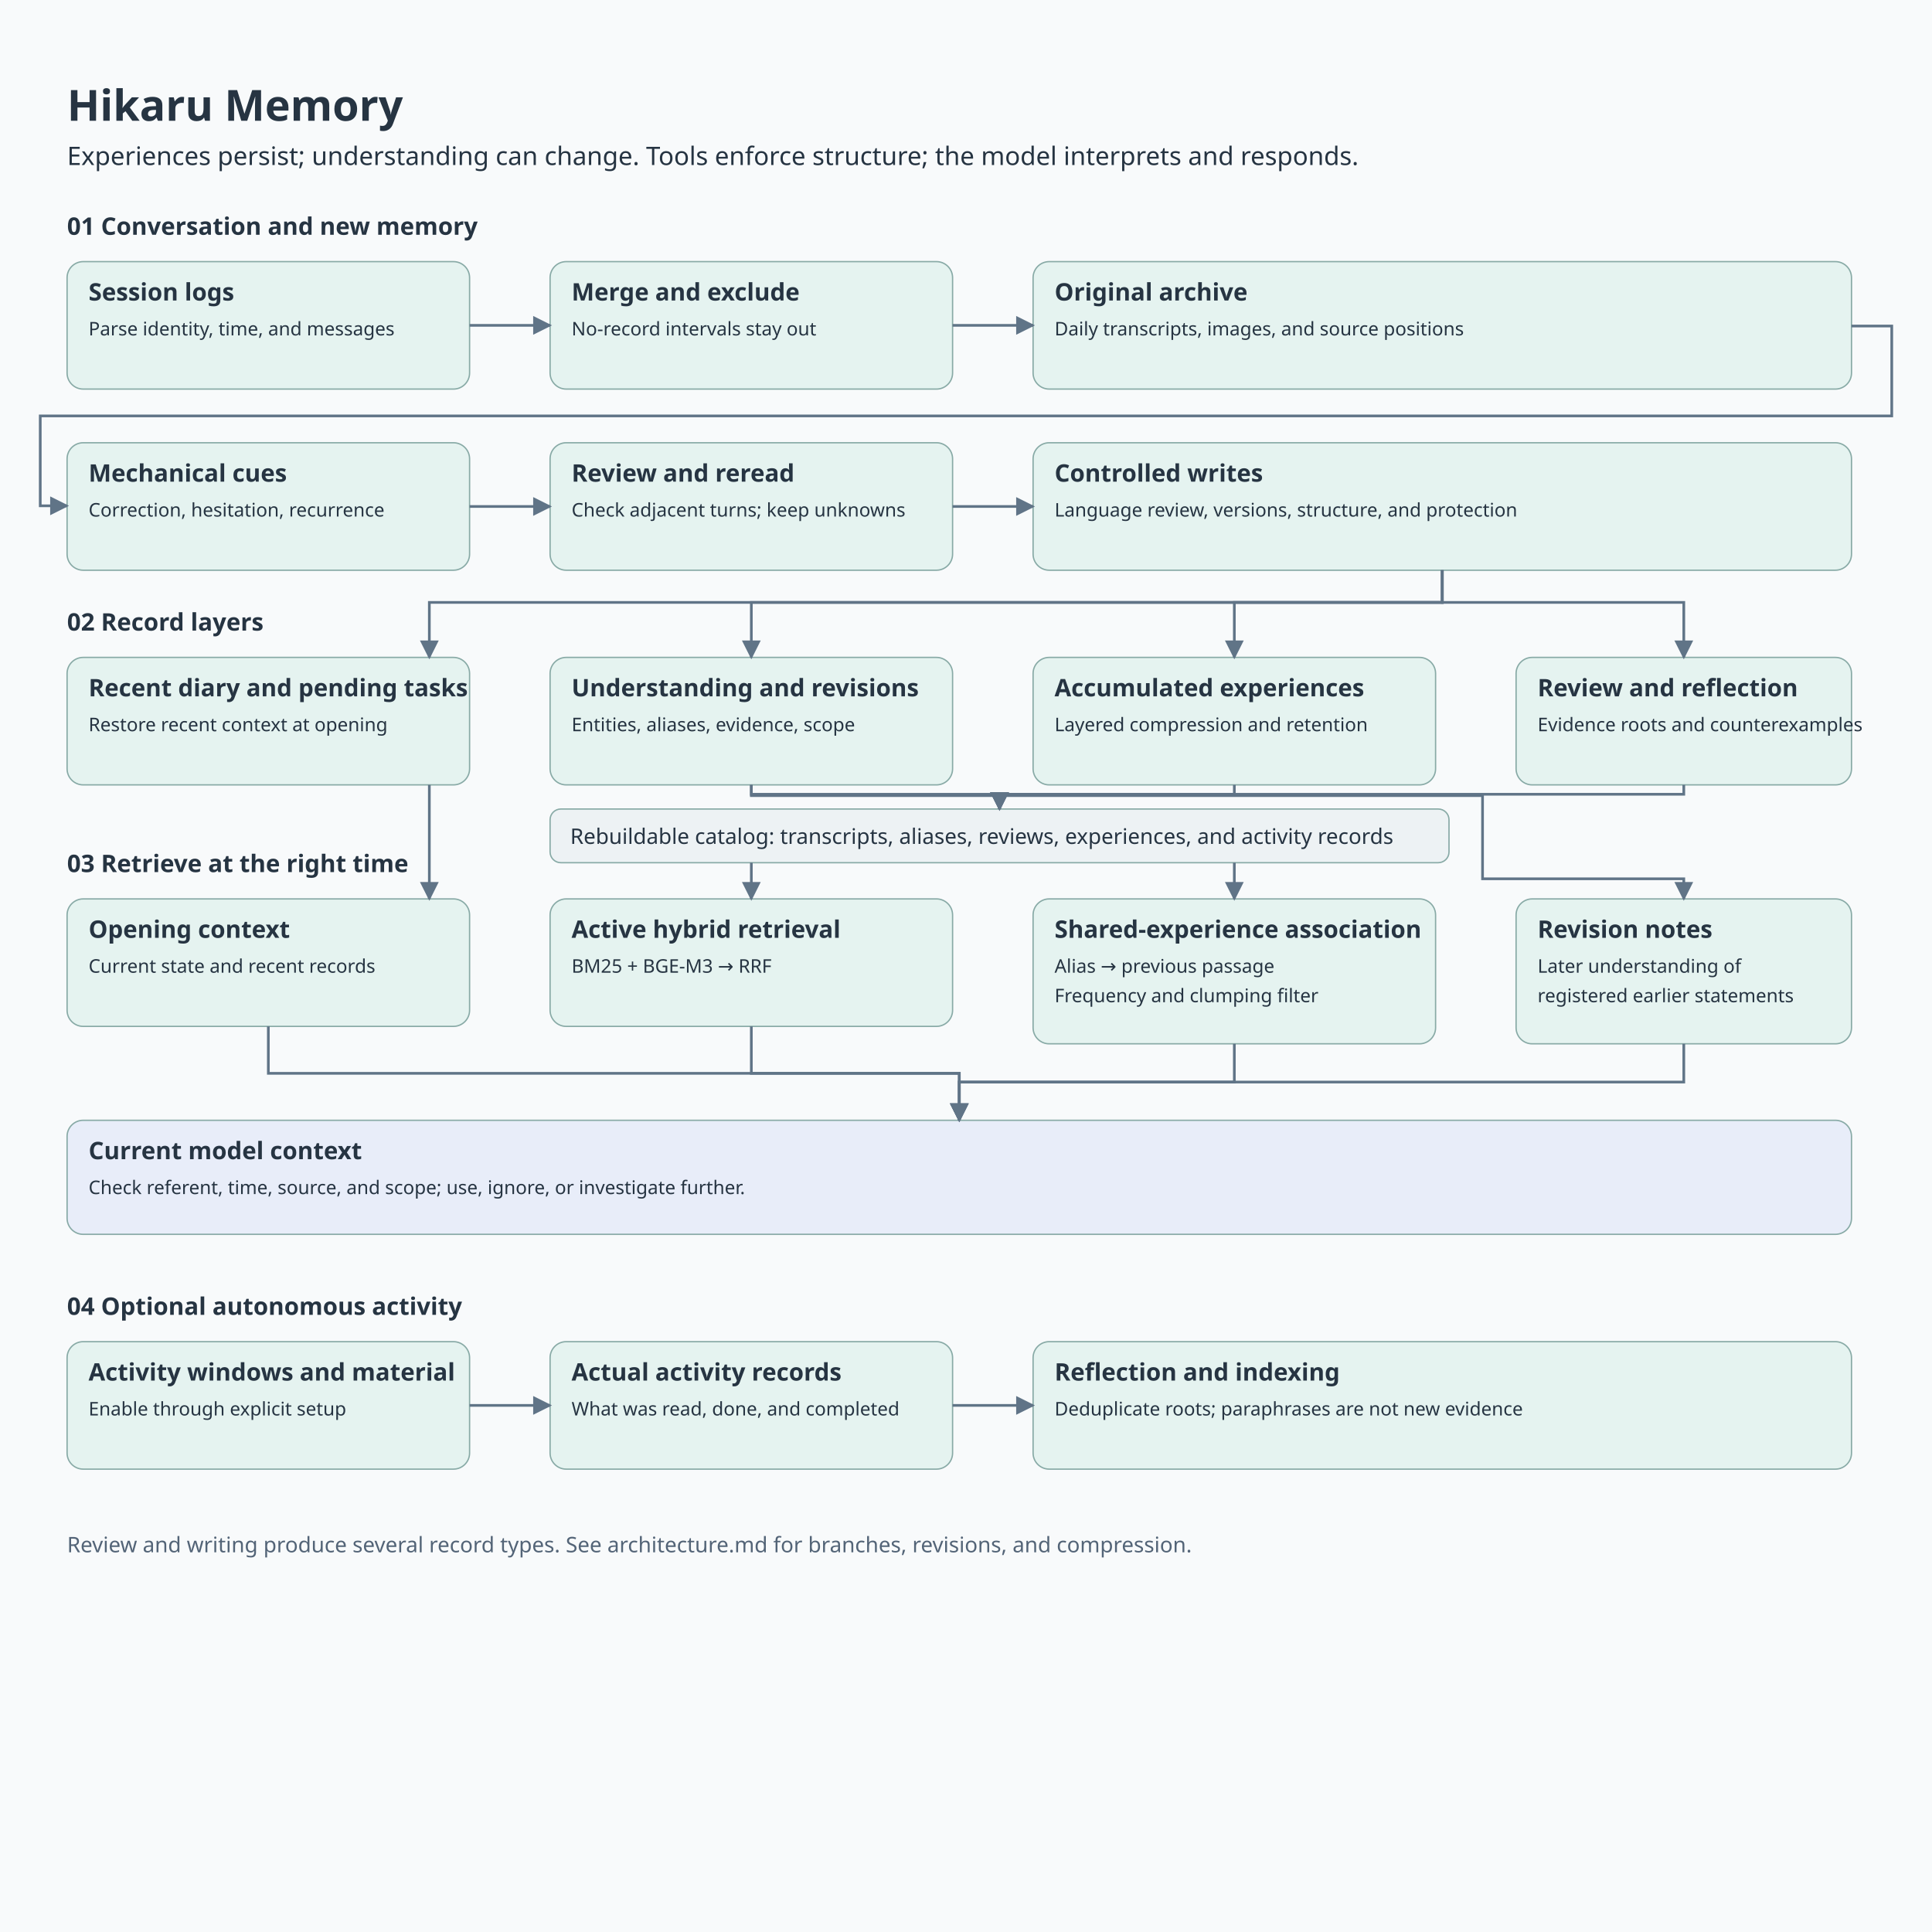
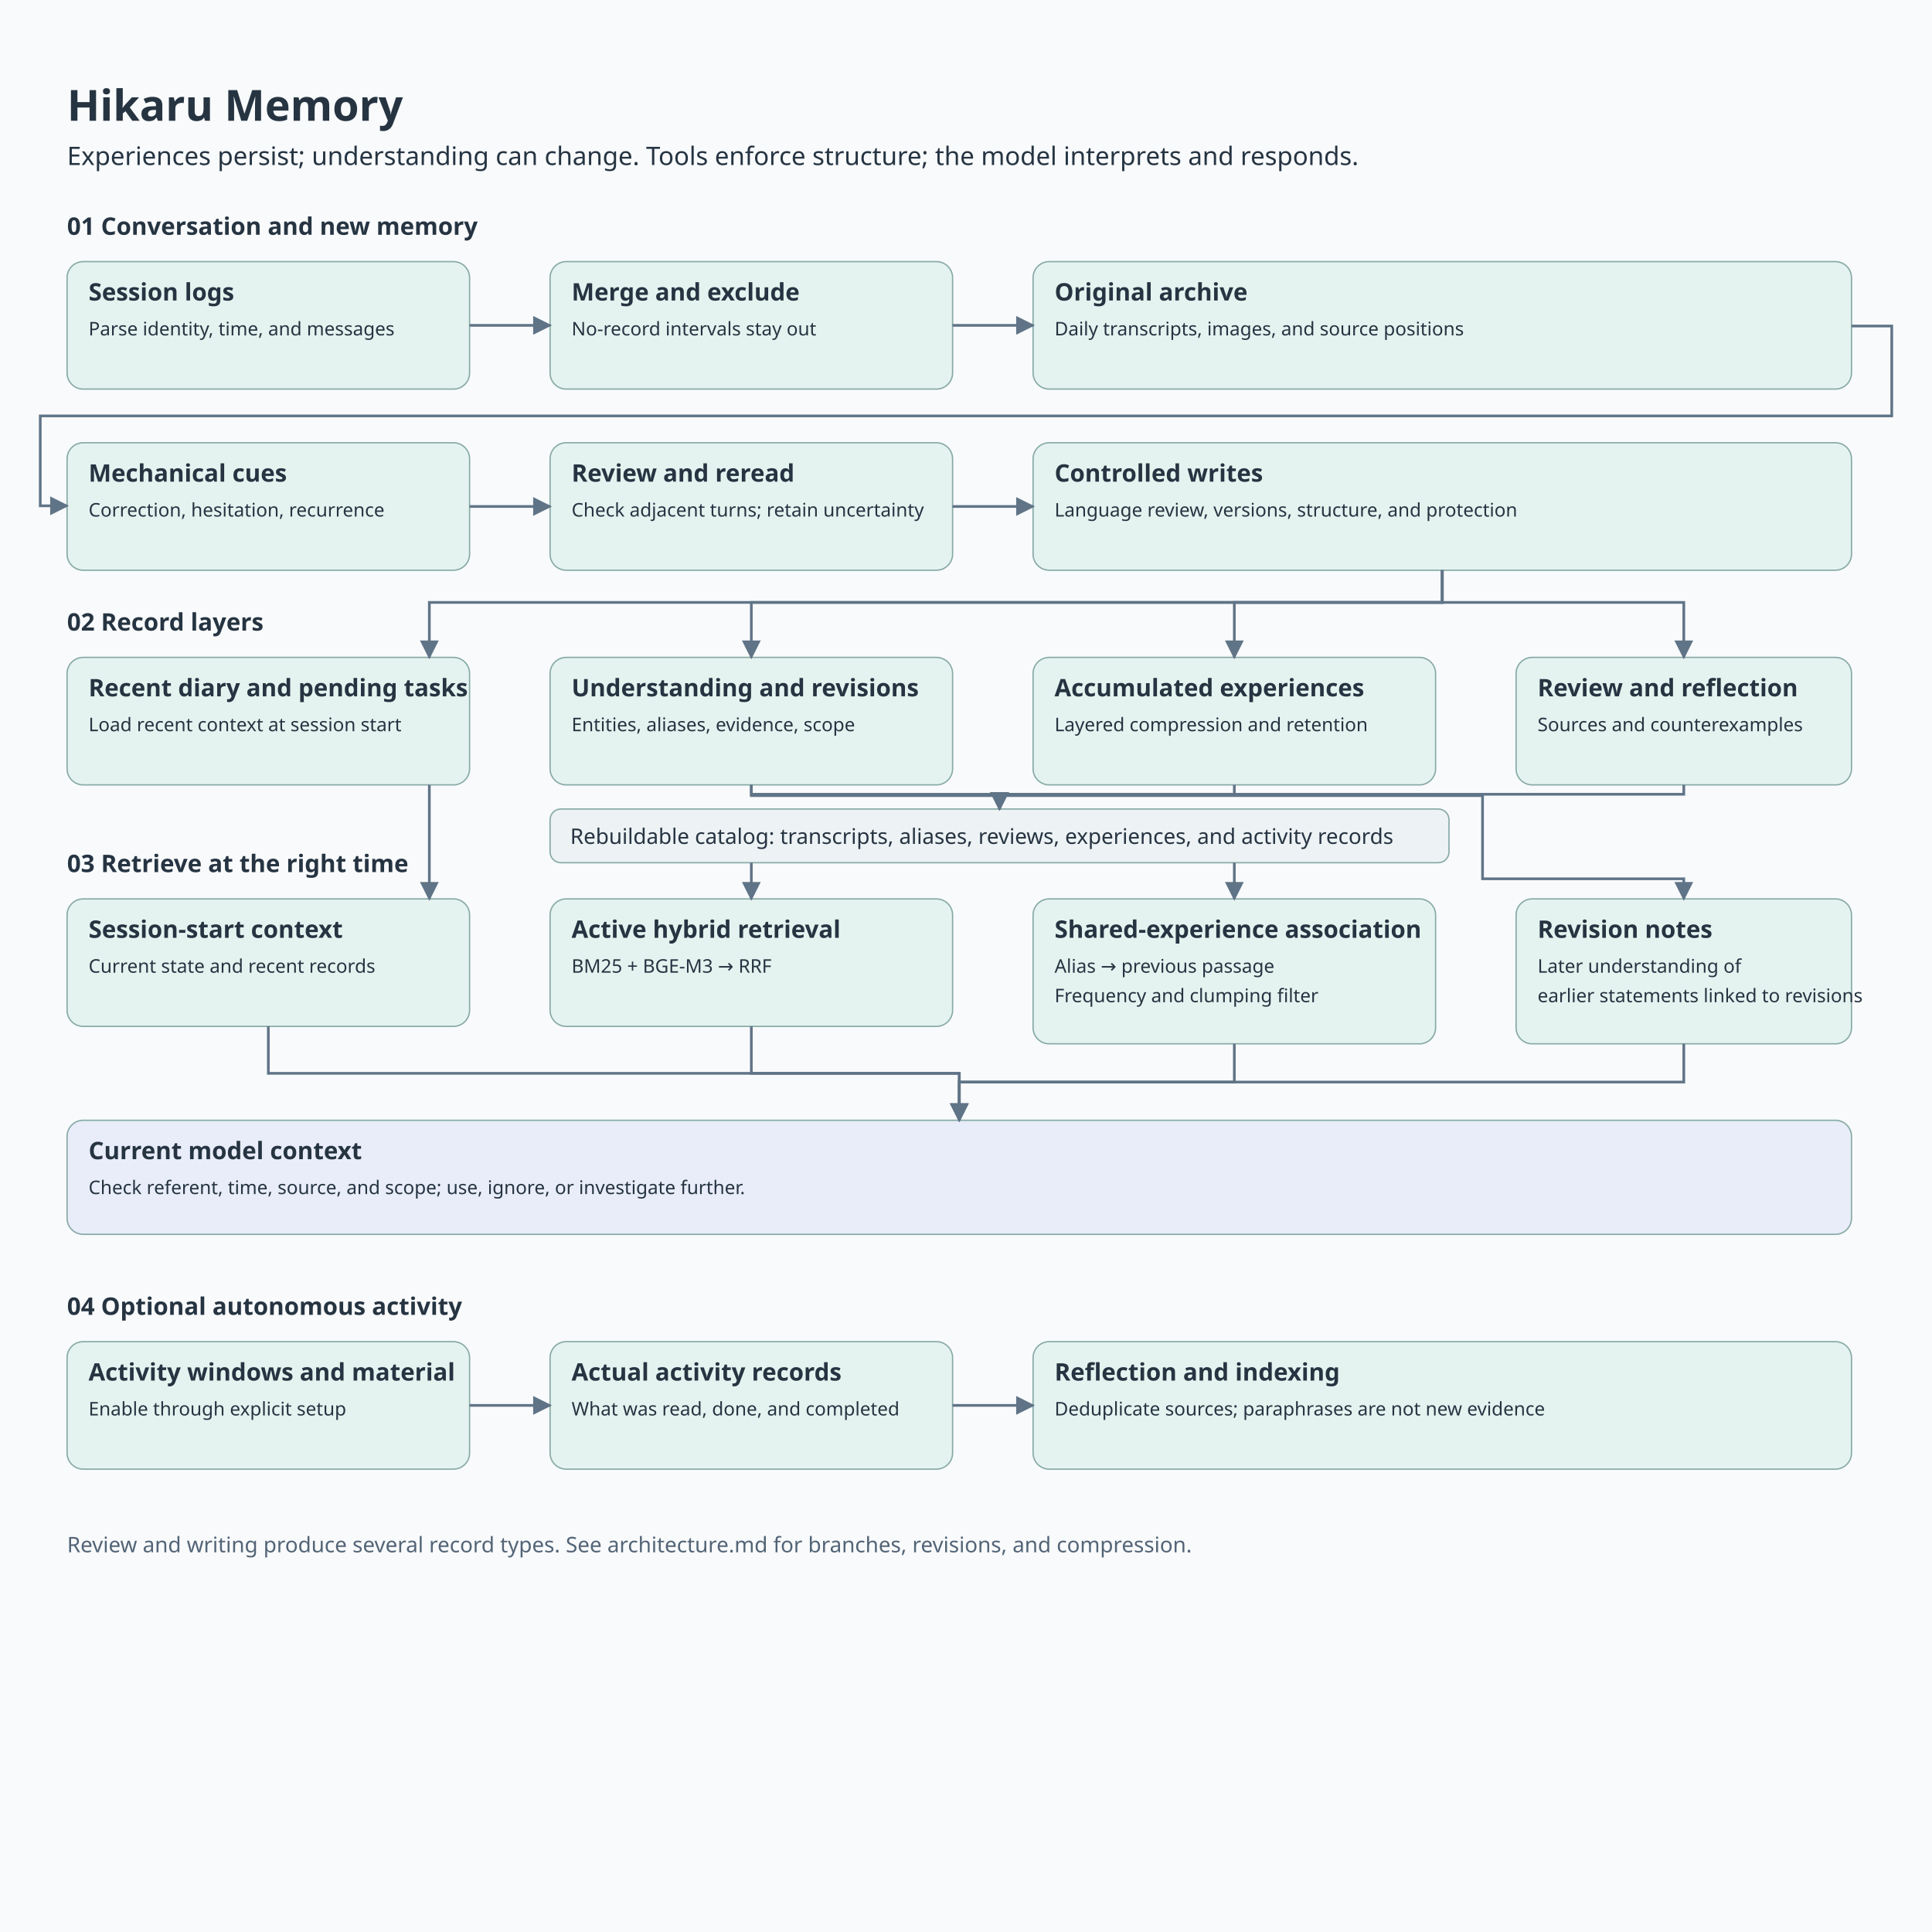
<svg xmlns="http://www.w3.org/2000/svg" width="1440" height="1440" viewBox="0 0 1440 1440" role="img" aria-labelledby="title desc">
  <rect width="1440" height="1440" fill="#f8fafb" />
  <defs>
    <marker id="arrow" viewBox="0 0 10 10" refX="9" refY="5" markerWidth="7" markerHeight="7" orient="auto-start-reverse">
      <path d="M 0 0 L 10 5 L 0 10 z" fill="#607487" />
    </marker>
  </defs>
  <g transform="translate(0,35)">
    <text x="50" y="55" font-size="32" fill="#263442" font-family="system-ui, sans-serif" font-weight="650">Hikaru Memory</text>
    <text x="50" y="88" font-size="19" fill="#263442" font-family="system-ui, sans-serif">Experiences persist; understanding can change. Tools enforce structure; the model interprets and responds.</text>
    <text x="50" y="140" font-size="18" fill="#263442" font-family="system-ui, sans-serif" font-weight="650">01  Conversation and new memory</text>
    <rect x="50" y="160" width="300" height="95" rx="12" fill="#e5f3f0" stroke="#88aaa6" />
    <text x="66" y="189" font-size="18" fill="#263442" font-family="system-ui, sans-serif" font-weight="650">Session logs</text>
    <text x="66" y="215" font-size="14" fill="#263442" font-family="system-ui, sans-serif">Parse identity, time, and messages</text>
    <rect x="410" y="160" width="300" height="95" rx="12" fill="#e5f3f0" stroke="#88aaa6" />
    <text x="426" y="189" font-size="18" fill="#263442" font-family="system-ui, sans-serif" font-weight="650">Merge and exclude</text>
    <text x="426" y="215" font-size="14" fill="#263442" font-family="system-ui, sans-serif">No-record intervals stay out</text>
    <rect x="770" y="160" width="610" height="95" rx="12" fill="#e5f3f0" stroke="#88aaa6" />
    <text x="786" y="189" font-size="18" fill="#263442" font-family="system-ui, sans-serif" font-weight="650">Original archive</text>
    <text x="786" y="215" font-size="14" fill="#263442" font-family="system-ui, sans-serif">Daily transcripts, images, and source positions</text>
    <polyline points="350,207.5 410,207.5" fill="none" stroke="#607487" stroke-width="2" marker-end="url(#arrow)" />
    <polyline points="710,207.5 770,207.5" fill="none" stroke="#607487" stroke-width="2" marker-end="url(#arrow)" />
    <rect x="50" y="295" width="300" height="95" rx="12" fill="#e5f3f0" stroke="#88aaa6" />
    <text x="66" y="324" font-size="18" fill="#263442" font-family="system-ui, sans-serif" font-weight="650">Mechanical cues</text>
    <text x="66" y="350" font-size="14" fill="#263442" font-family="system-ui, sans-serif">Correction, hesitation, recurrence</text>
    <rect x="410" y="295" width="300" height="95" rx="12" fill="#e5f3f0" stroke="#88aaa6" />
    <text x="426" y="324" font-size="18" fill="#263442" font-family="system-ui, sans-serif" font-weight="650">Review and reread</text>
-     <text x="426" y="350" font-size="14" fill="#263442" font-family="system-ui, sans-serif">Check adjacent turns; keep unknowns</text>
+     <text x="426" y="350" font-size="14" fill="#263442" font-family="system-ui, sans-serif">Check adjacent turns; retain uncertainty</text>
    <rect x="770" y="295" width="610" height="95" rx="12" fill="#e5f3f0" stroke="#88aaa6" />
    <text x="786" y="324" font-size="18" fill="#263442" font-family="system-ui, sans-serif" font-weight="650">Controlled writes</text>
    <text x="786" y="350" font-size="14" fill="#263442" font-family="system-ui, sans-serif">Language review, versions, structure, and protection</text>
    <polyline points="350,342.5 410,342.5" fill="none" stroke="#607487" stroke-width="2" marker-end="url(#arrow)" />
    <polyline points="710,342.5 770,342.5" fill="none" stroke="#607487" stroke-width="2" marker-end="url(#arrow)" />
    <polyline points="1380,208 1410,208 1410,275 30,275 30,342 50,342" fill="none" stroke="#607487" stroke-width="2" marker-end="url(#arrow)" />
    <text x="50" y="435" font-size="18" fill="#263442" font-family="system-ui, sans-serif" font-weight="650">02  Record layers</text>
    <rect x="50" y="455" width="300" height="95" rx="12" fill="#e5f3f0" stroke="#88aaa6" />
    <text x="66" y="484" font-size="18" fill="#263442" font-family="system-ui, sans-serif" font-weight="650">Recent diary and pending tasks</text>
-     <text x="66" y="510" font-size="14" fill="#263442" font-family="system-ui, sans-serif">Restore recent context at opening</text>
+     <text x="66" y="510" font-size="14" fill="#263442" font-family="system-ui, sans-serif">Load recent context at session start</text>
    <rect x="410" y="455" width="300" height="95" rx="12" fill="#e5f3f0" stroke="#88aaa6" />
    <text x="426" y="484" font-size="18" fill="#263442" font-family="system-ui, sans-serif" font-weight="650">Understanding and revisions</text>
    <text x="426" y="510" font-size="14" fill="#263442" font-family="system-ui, sans-serif">Entities, aliases, evidence, scope</text>
    <rect x="770" y="455" width="300" height="95" rx="12" fill="#e5f3f0" stroke="#88aaa6" />
    <text x="786" y="484" font-size="18" fill="#263442" font-family="system-ui, sans-serif" font-weight="650">Accumulated experiences</text>
    <text x="786" y="510" font-size="14" fill="#263442" font-family="system-ui, sans-serif">Layered compression and retention</text>
    <rect x="1130" y="455" width="250" height="95" rx="12" fill="#e5f3f0" stroke="#88aaa6" />
    <text x="1146" y="484" font-size="18" fill="#263442" font-family="system-ui, sans-serif" font-weight="650">Review and reflection</text>
-     <text x="1146" y="510" font-size="14" fill="#263442" font-family="system-ui, sans-serif">Evidence roots and counterexamples</text>
+     <text x="1146" y="510" font-size="14" fill="#263442" font-family="system-ui, sans-serif">Sources and counterexamples</text>
    <text x="50" y="615" font-size="18" fill="#263442" font-family="system-ui, sans-serif" font-weight="650">03  Retrieve at the right time</text>
    <rect x="50" y="635" width="300" height="95" rx="12" fill="#e5f3f0" stroke="#88aaa6" />
-     <text x="66" y="664" font-size="18" fill="#263442" font-family="system-ui, sans-serif" font-weight="650">Opening context</text>
+     <text x="66" y="664" font-size="18" fill="#263442" font-family="system-ui, sans-serif" font-weight="650">Session-start context</text>
    <text x="66" y="690" font-size="14" fill="#263442" font-family="system-ui, sans-serif">Current state and recent records</text>
    <rect x="410" y="635" width="300" height="95" rx="12" fill="#e5f3f0" stroke="#88aaa6" />
    <text x="426" y="664" font-size="18" fill="#263442" font-family="system-ui, sans-serif" font-weight="650">Active hybrid retrieval</text>
    <text x="426" y="690" font-size="14" fill="#263442" font-family="system-ui, sans-serif">BM25 + BGE-M3 → RRF</text>
    <rect x="770" y="635" width="300" height="108" rx="12" fill="#e5f3f0" stroke="#88aaa6" />
    <text x="786" y="664" font-size="18" fill="#263442" font-family="system-ui, sans-serif" font-weight="650">Shared-experience association</text>
    <text x="786" y="690" font-size="14" fill="#263442" font-family="system-ui, sans-serif">Alias → previous passage</text>
    <text x="786" y="712" font-size="14" fill="#263442" font-family="system-ui, sans-serif">Frequency and clumping filter</text>
    <rect x="1130" y="635" width="250" height="108" rx="12" fill="#e5f3f0" stroke="#88aaa6" />
    <text x="1146" y="664" font-size="18" fill="#263442" font-family="system-ui, sans-serif" font-weight="650">Revision notes</text>
    <text x="1146" y="690" font-size="14" fill="#263442" font-family="system-ui, sans-serif">Later understanding of</text>
-     <text x="1146" y="712" font-size="14" fill="#263442" font-family="system-ui, sans-serif">registered earlier statements</text>
+     <text x="1146" y="712" font-size="14" fill="#263442" font-family="system-ui, sans-serif">earlier statements linked to revisions</text>
    <polyline points="320,550 320,635" fill="none" stroke="#607487" stroke-width="2" marker-end="url(#arrow)" />
    <rect x="50" y="800" width="1330" height="85" rx="12" fill="#e8edf9" stroke="#88aaa6" />
    <text x="66" y="829" font-size="18" fill="#263442" font-family="system-ui, sans-serif" font-weight="650">Current model context</text>
    <text x="66" y="855" font-size="14" fill="#263442" font-family="system-ui, sans-serif">Check referent, time, source, and scope; use, ignore, or investigate further.</text>
    <polyline points="200.0,730 200.0,765.0 715.0,765.0 715.0,800" fill="none" stroke="#607487" stroke-width="2" marker-end="url(#arrow)" />
    <polyline points="560.0,730 560.0,765.0 715.0,765.0 715.0,800" fill="none" stroke="#607487" stroke-width="2" marker-end="url(#arrow)" />
    <polyline points="920.0,743 920.0,771.5 715.0,771.5 715.0,800" fill="none" stroke="#607487" stroke-width="2" marker-end="url(#arrow)" />
    <polyline points="1255.0,743 1255.0,771.5 715.0,771.5 715.0,800" fill="none" stroke="#607487" stroke-width="2" marker-end="url(#arrow)" />
    <text x="50" y="945" font-size="18" fill="#263442" font-family="system-ui, sans-serif" font-weight="650">04  Optional autonomous activity</text>
    <rect x="50" y="965" width="300" height="95" rx="12" fill="#e5f3f0" stroke="#88aaa6" />
    <text x="66" y="994" font-size="18" fill="#263442" font-family="system-ui, sans-serif" font-weight="650">Activity windows and material</text>
    <text x="66" y="1020" font-size="14" fill="#263442" font-family="system-ui, sans-serif">Enable through explicit setup</text>
    <rect x="410" y="965" width="300" height="95" rx="12" fill="#e5f3f0" stroke="#88aaa6" />
    <text x="426" y="994" font-size="18" fill="#263442" font-family="system-ui, sans-serif" font-weight="650">Actual activity records</text>
    <text x="426" y="1020" font-size="14" fill="#263442" font-family="system-ui, sans-serif">What was read, done, and completed</text>
    <rect x="770" y="965" width="610" height="95" rx="12" fill="#e5f3f0" stroke="#88aaa6" />
    <text x="786" y="994" font-size="18" fill="#263442" font-family="system-ui, sans-serif" font-weight="650">Reflection and indexing</text>
-     <text x="786" y="1020" font-size="14" fill="#263442" font-family="system-ui, sans-serif">Deduplicate roots; paraphrases are not new evidence</text>
+     <text x="786" y="1020" font-size="14" fill="#263442" font-family="system-ui, sans-serif">Deduplicate sources; paraphrases are not new evidence</text>
    <polyline points="350,1012.5 410,1012.5" fill="none" stroke="#607487" stroke-width="2" marker-end="url(#arrow)" />
    <polyline points="710,1012.5 770,1012.5" fill="none" stroke="#607487" stroke-width="2" marker-end="url(#arrow)" />
    <text x="50" y="1122" font-size="16" fill="#536477" font-family="system-ui, sans-serif">Review and writing produce several record types. See architecture.md for branches, revisions, and compression.</text>
    <polyline points="1075,390 1075,414 320,414 320,455" fill="none" stroke="#607487" stroke-width="2" marker-end="url(#arrow)" />
    <polyline points="1075,390 1075,414 560,414 560,455" fill="none" stroke="#607487" stroke-width="2" marker-end="url(#arrow)" />
    <polyline points="1075,390 1075,414 920,414 920,455" fill="none" stroke="#607487" stroke-width="2" marker-end="url(#arrow)" />
    <polyline points="1075,390 1075,414 1255,414 1255,455" fill="none" stroke="#607487" stroke-width="2" marker-end="url(#arrow)" />
    <rect x="410" y="568" width="670" height="40" rx="8" fill="#edf2f4" stroke="#88aaa6" />
    <text x="425" y="594" font-family="system-ui,sans-serif" font-size="16" fill="#263442">Rebuildable catalog: transcripts, aliases, reviews, experiences, and activity records</text>
    <polyline points="560,550 560,557 745,557 745,568" fill="none" stroke="#607487" stroke-width="2" marker-end="url(#arrow)" />
    <polyline points="920,550 920,557 745,557 745,568" fill="none" stroke="#607487" stroke-width="2" marker-end="url(#arrow)" />
    <polyline points="1255,550 1255,557 745,557 745,568" fill="none" stroke="#607487" stroke-width="2" marker-end="url(#arrow)" />
    <polyline points="560,608 560,635" fill="none" stroke="#607487" stroke-width="2" marker-end="url(#arrow)" />
    <polyline points="920,608 920,635" fill="none" stroke="#607487" stroke-width="2" marker-end="url(#arrow)" />
    <polyline points="560,550 560,558 1105,558 1105,620 1255,620 1255,635" fill="none" stroke="#607487" stroke-width="2" marker-end="url(#arrow)" />
  </g>
</svg>
